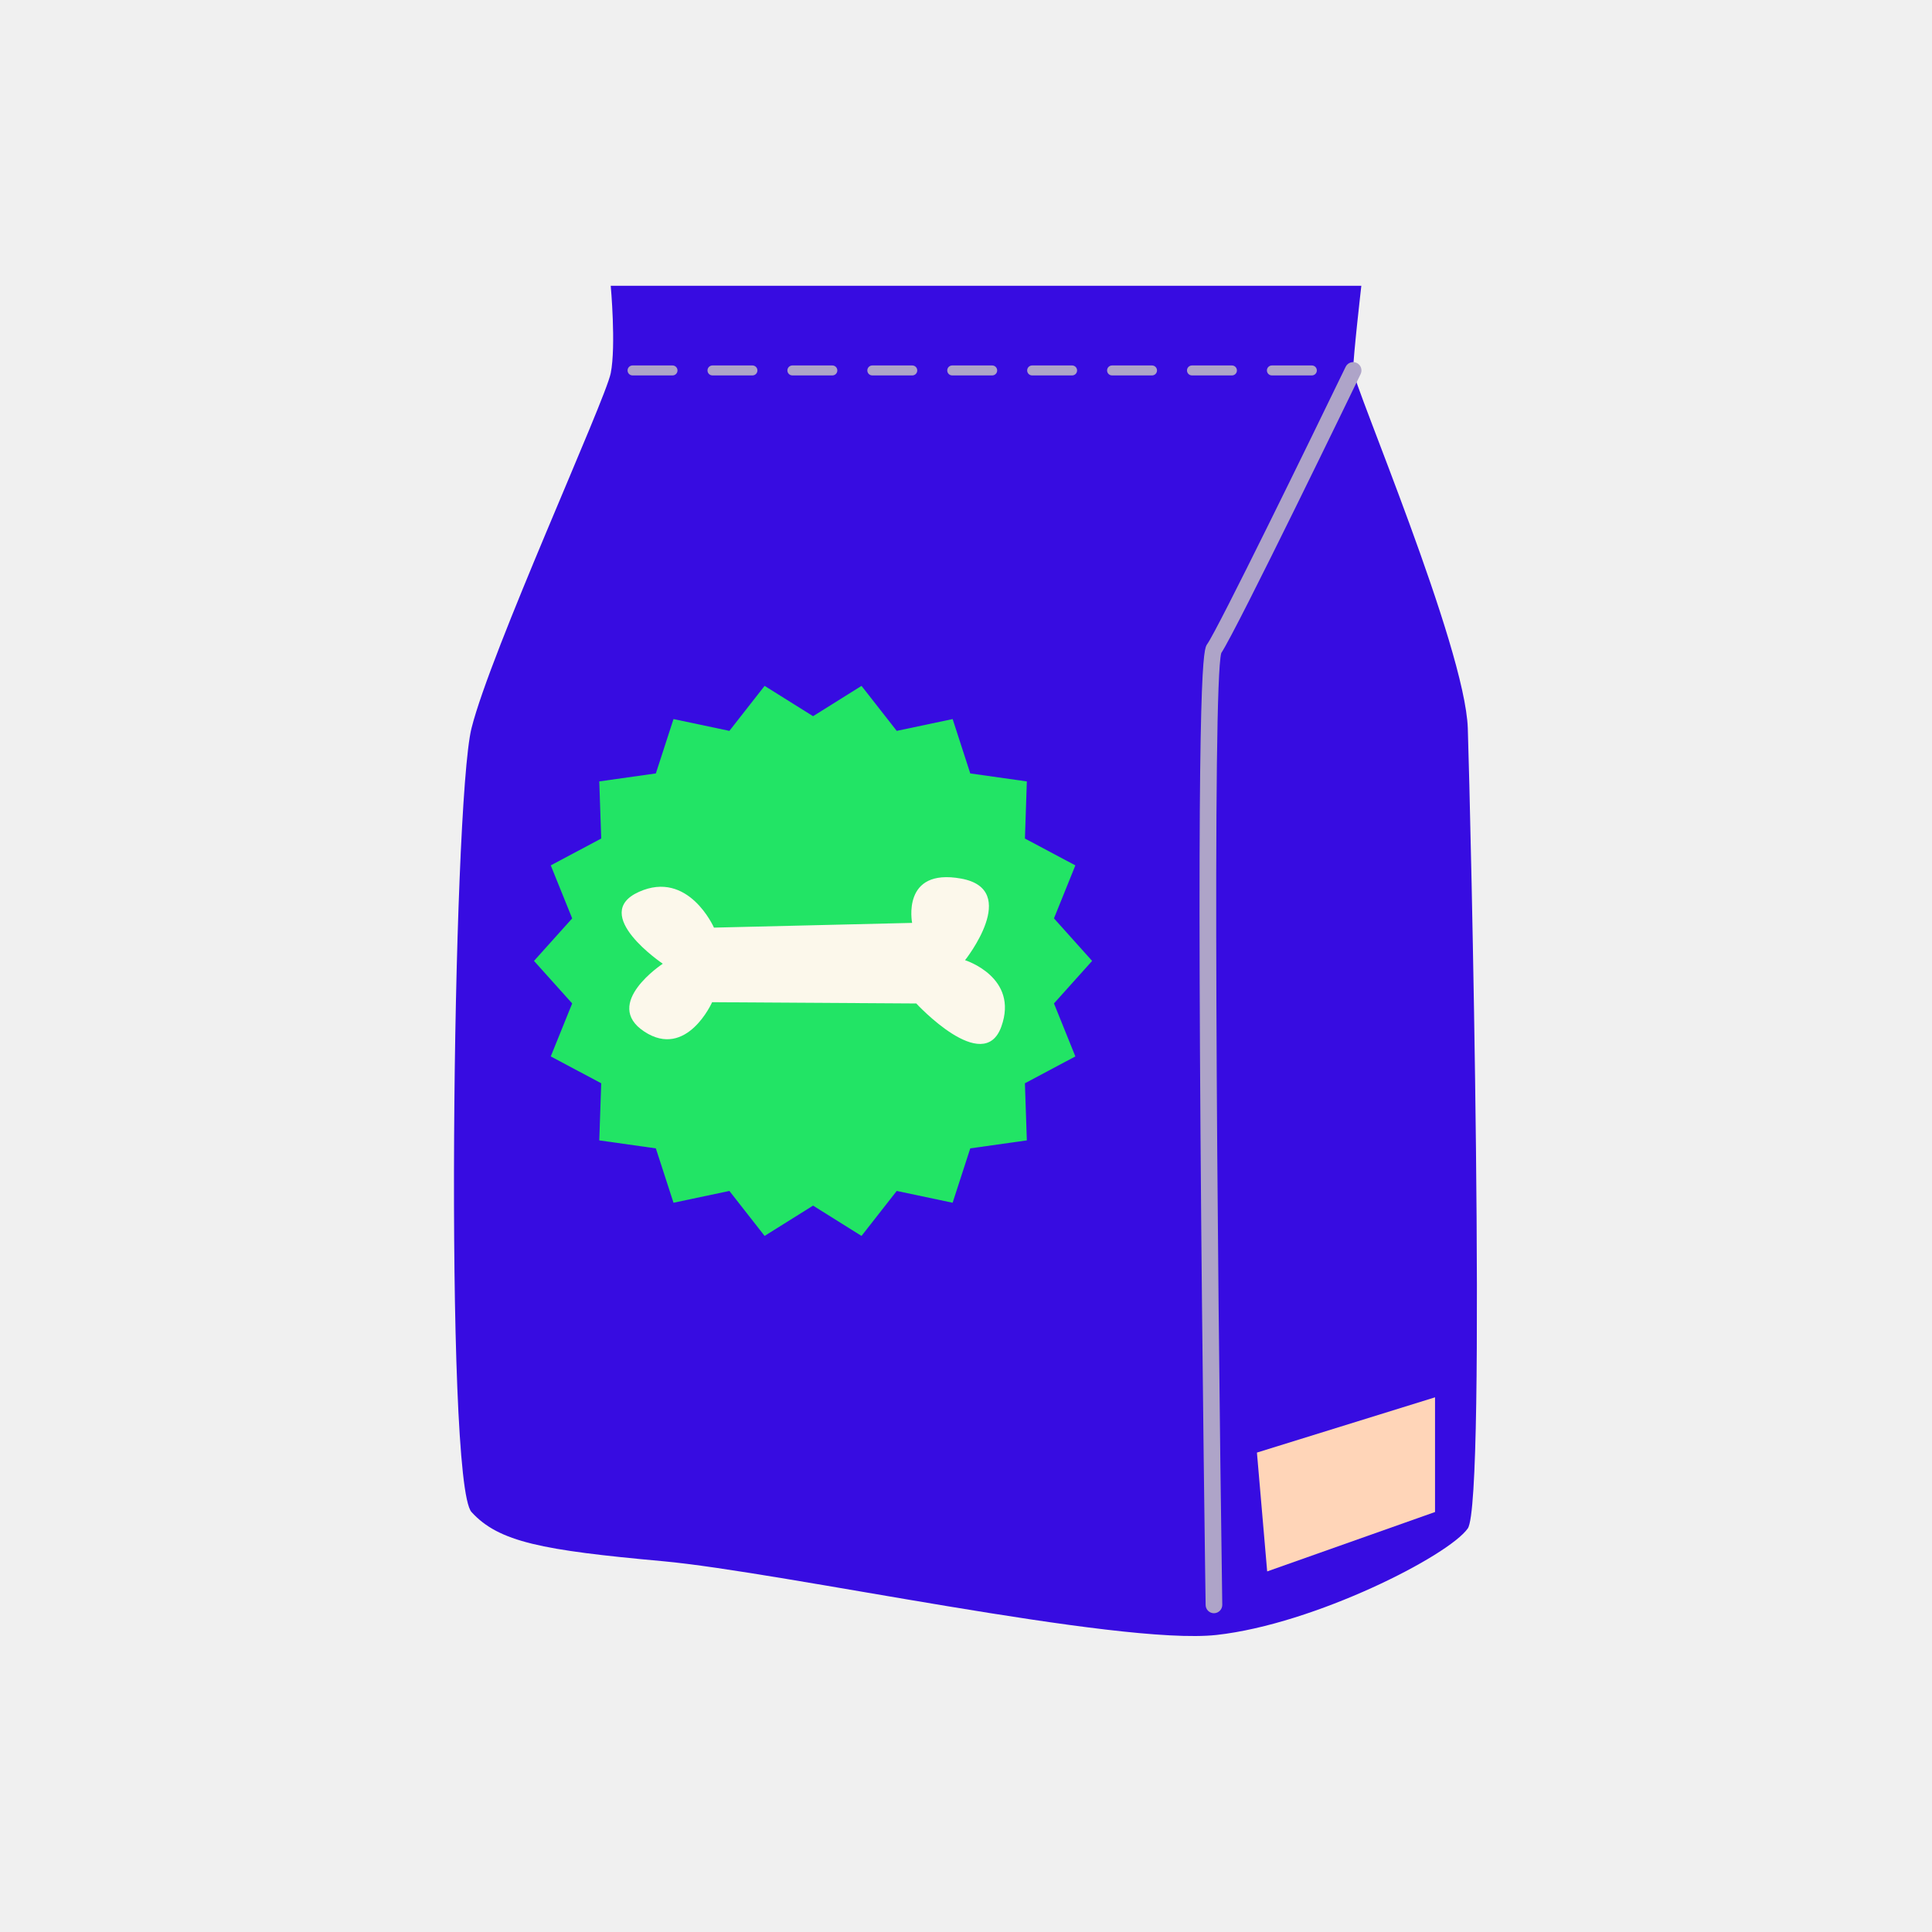
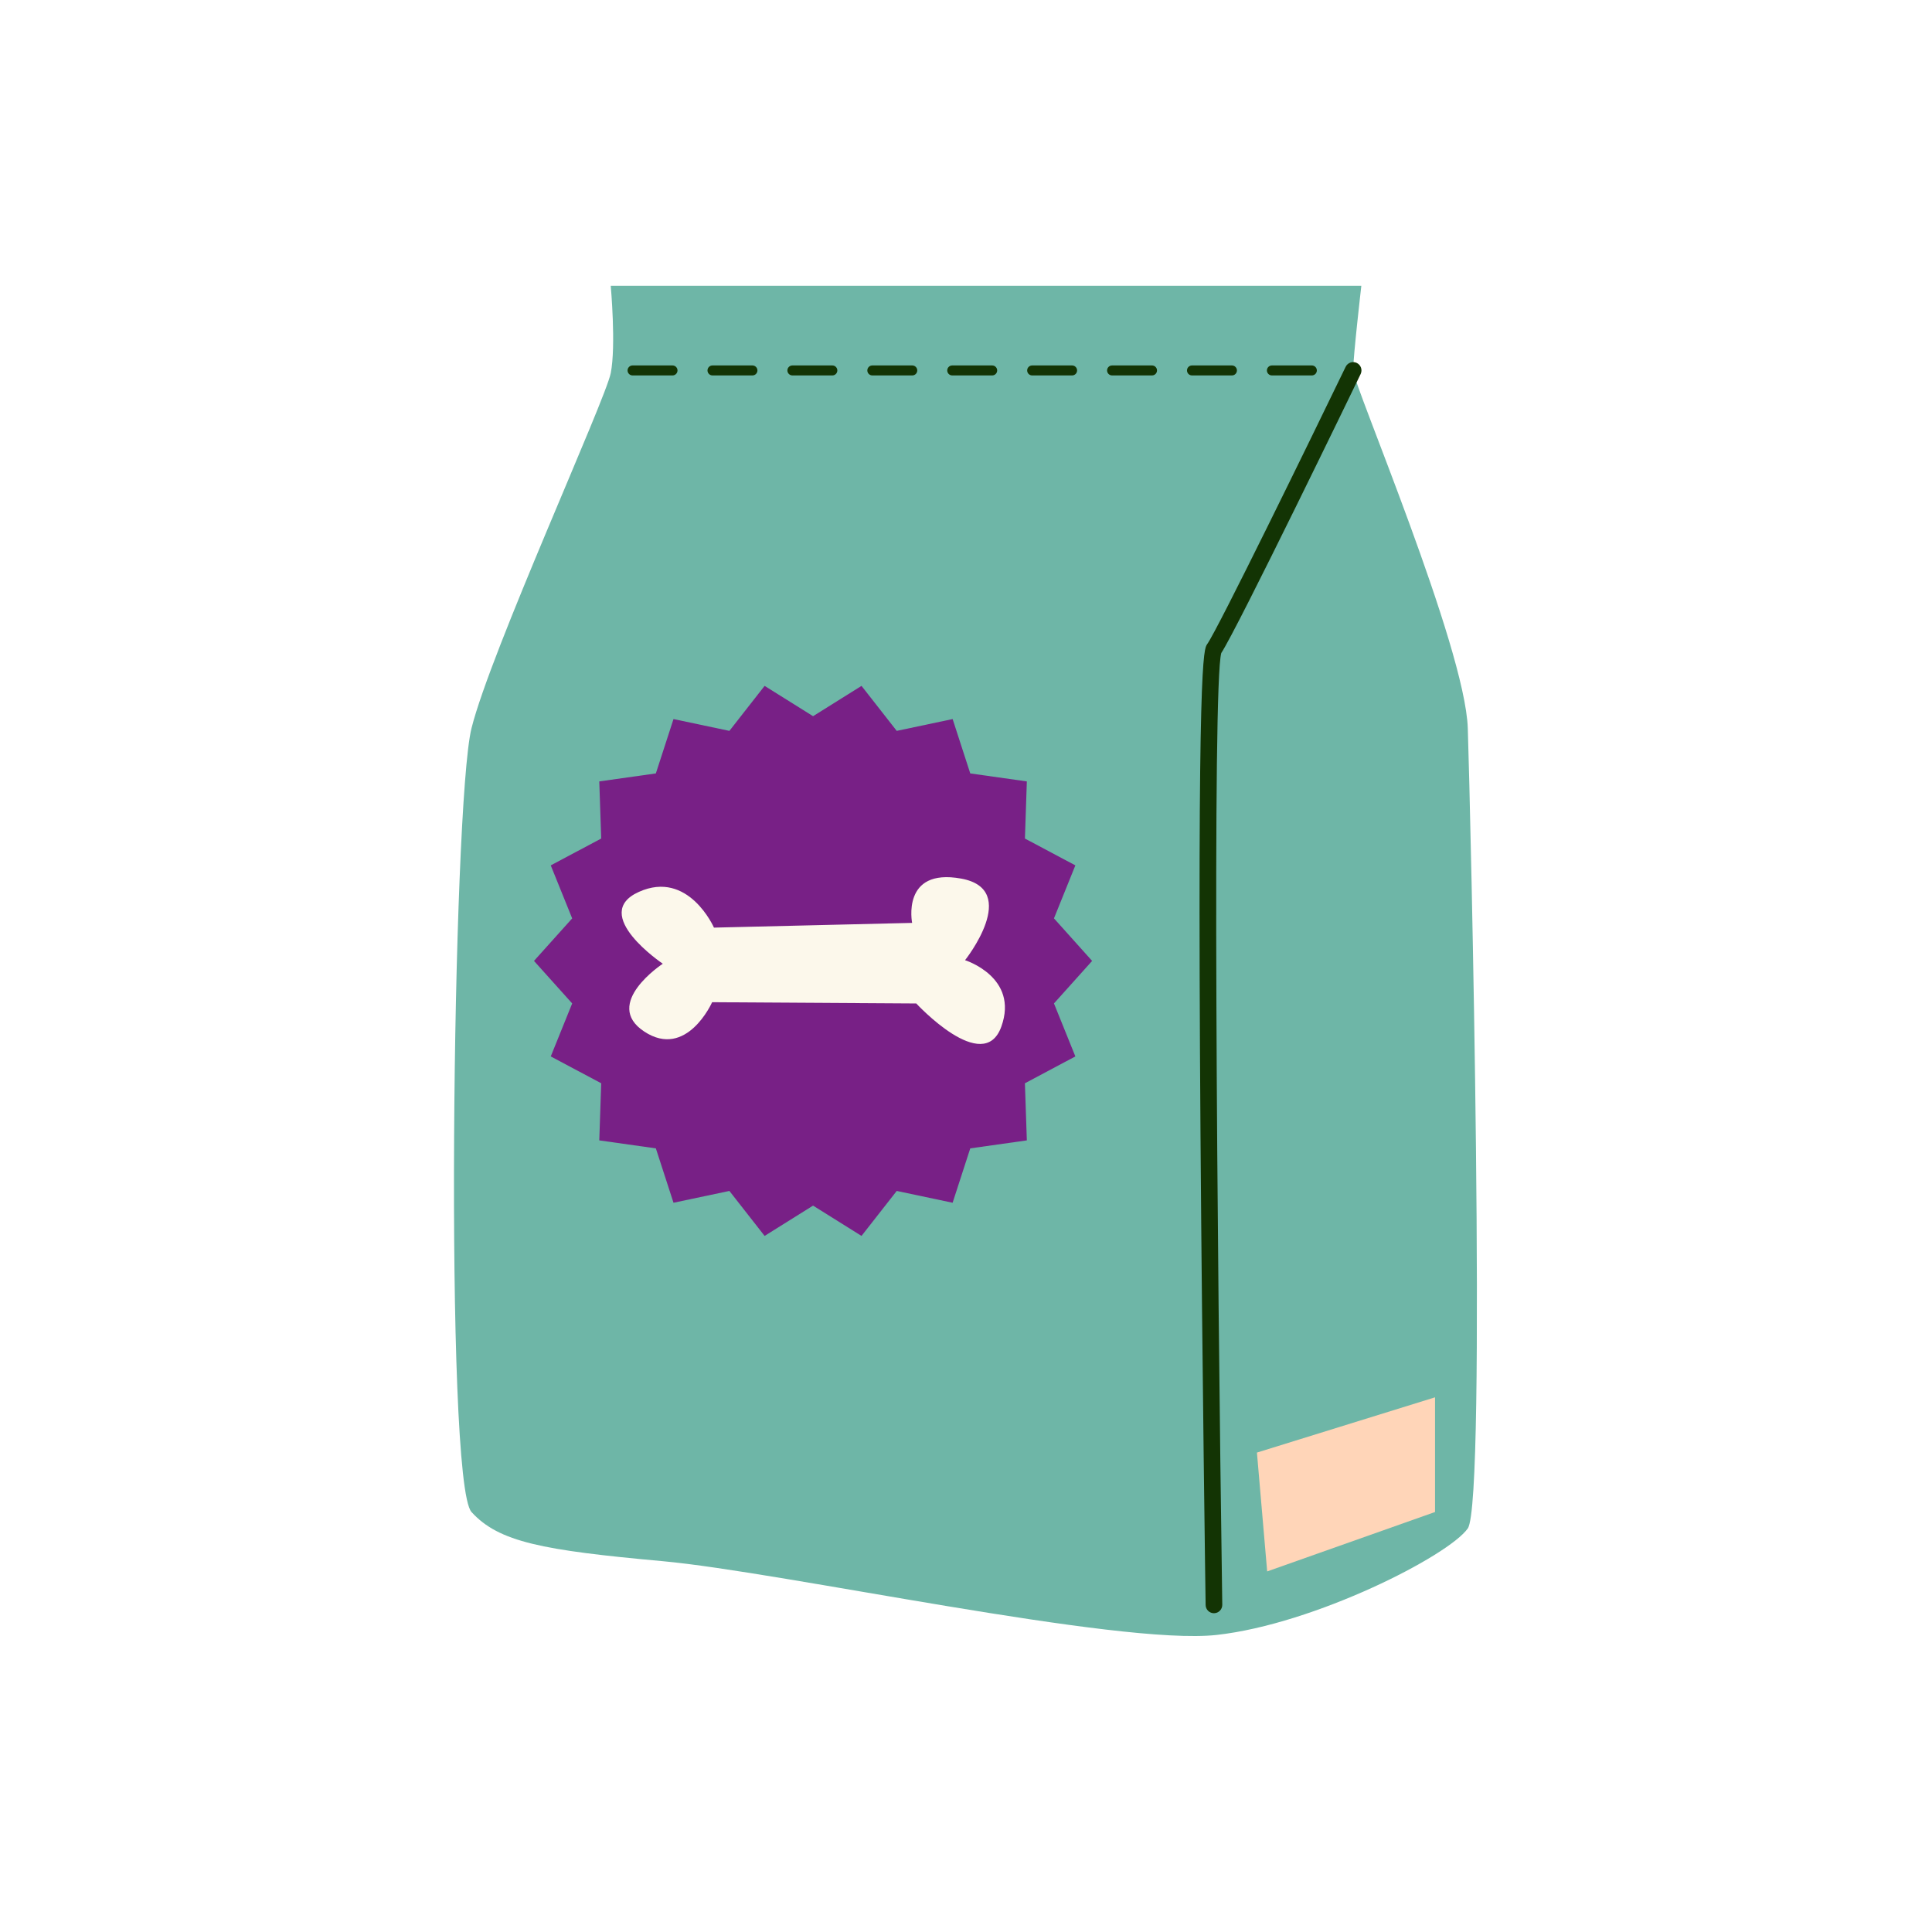
<svg xmlns="http://www.w3.org/2000/svg" width="500" zoomAndPan="magnify" viewBox="0 0 375 375" height="500" preserveAspectRatio="xMidYMid meet" version="1.0">
  <defs>
-     <clipPath id="0d91bf4e67">
+     <clipPath id="beab137555">
      <path d="M 88 55.477 L 287 55.477 L 287 318 L 88 318 Z M 88 55.477 " clip-rule="nonzero" />
    </clipPath>
  </defs>
-   <g clip-path="url(#0d91bf4e67)">
-     <path fill="#370ce1" d="M 118.543 55.469 C 118.543 55.469 119.602 67.129 118.543 72.434 C 117.48 77.734 95.23 126.504 91.52 141.344 C 87.812 156.188 86.223 287.652 91.52 293.484 C 96.82 299.312 105.297 300.906 128.605 303.023 C 151.918 305.145 217.082 319.457 236.156 317.34 C 255.227 315.219 281.188 301.965 284.898 296.664 C 288.605 291.363 285.426 157.25 284.898 141.344 C 284.367 125.441 262.645 74.551 262.645 71.902 C 262.645 69.25 264.234 55.469 264.234 55.469 L 118.543 55.469 " fill-opacity="1" fill-rule="nonzero" />
+   <rect x="-37.5" width="450" fill="#ffffff" y="-37.5" height="450" fill-opacity="1" />
+   <rect x="-37.5" width="450" fill="#ffffff" y="-37.5" height="450" fill-opacity="1" />
+   <rect x="-37.5" width="450" fill="#ffffff" y="-37.5" height="450" fill-opacity="1" />
+   <g clip-path="url(#beab137555)">
+     <path fill="#6eb6a7" d="M 118.543 55.469 C 118.543 55.469 119.602 67.129 118.543 72.434 C 117.48 77.734 95.23 126.504 91.52 141.344 C 87.812 156.188 86.223 287.652 91.52 293.484 C 96.82 299.312 105.297 300.906 128.605 303.023 C 151.918 305.145 217.082 319.457 236.156 317.34 C 255.227 315.219 281.188 301.965 284.898 296.664 C 288.605 291.363 285.426 157.25 284.898 141.344 C 284.367 125.441 262.645 74.551 262.645 71.902 C 262.645 69.25 264.234 55.469 264.234 55.469 L 118.543 55.469 " fill-opacity="1" fill-rule="nonzero" />
  </g>
-   <path fill="#aea4c8" d="M 235.625 313.125 C 234.746 313.125 234.023 312.414 234.012 311.531 C 234.004 311.074 233.344 265.543 233.016 220.145 C 232.352 127.777 233.625 125.992 234.312 125.031 C 236.418 122.082 254.43 85.172 261.191 71.195 C 261.578 70.395 262.547 70.055 263.348 70.445 C 264.152 70.836 264.488 71.805 264.098 72.605 C 263.113 74.645 240.203 121.969 237.047 126.754 C 235.309 133.051 236.207 240.465 237.242 311.484 C 237.254 312.375 236.543 313.109 235.648 313.125 L 235.625 313.125 " fill-opacity="1" fill-rule="nonzero" />
-   <path fill="#22e465" d="M 211.98 186.512 L 204.574 194.766 L 208.727 205.051 L 198.934 210.262 L 199.309 221.348 L 188.328 222.898 L 184.902 233.453 L 174.055 231.16 L 167.219 239.891 L 157.816 234.008 L 148.41 239.891 L 141.574 231.16 L 130.727 233.453 L 127.301 222.898 L 116.32 221.348 L 116.695 210.262 L 106.902 205.051 L 111.059 194.766 L 103.648 186.512 L 111.059 178.258 L 106.902 167.969 L 116.695 162.758 L 116.32 151.672 L 127.301 150.121 L 130.727 139.57 L 141.574 141.863 L 148.41 133.129 L 157.816 139.012 L 167.219 133.129 L 174.055 141.863 L 184.906 139.57 L 188.328 150.121 L 199.309 151.672 L 198.938 162.762 L 208.727 167.969 L 204.574 178.254 L 211.98 186.512 " fill-opacity="1" fill-rule="nonzero" />
+   <path fill="#133404" d="M 235.625 313.125 C 234.746 313.125 234.023 312.414 234.012 311.531 C 234.004 311.074 233.344 265.543 233.016 220.145 C 232.352 127.777 233.625 125.992 234.312 125.031 C 236.418 122.082 254.43 85.172 261.191 71.195 C 261.578 70.395 262.547 70.055 263.348 70.445 C 264.152 70.836 264.488 71.805 264.098 72.605 C 263.113 74.645 240.203 121.969 237.047 126.754 C 235.309 133.051 236.207 240.465 237.242 311.484 C 237.254 312.375 236.543 313.109 235.648 313.125 L 235.625 313.125 " fill-opacity="1" fill-rule="nonzero" />
+   <path fill="#782086" d="M 211.98 186.512 L 204.574 194.766 L 208.727 205.051 L 198.934 210.262 L 199.309 221.348 L 188.328 222.898 L 184.902 233.453 L 174.055 231.16 L 167.219 239.891 L 157.816 234.008 L 148.41 239.891 L 141.574 231.16 L 130.727 233.453 L 127.301 222.898 L 116.32 221.348 L 116.695 210.262 L 106.902 205.051 L 111.059 194.766 L 103.648 186.512 L 111.059 178.258 L 106.902 167.969 L 116.695 162.758 L 116.32 151.672 L 127.301 150.121 L 130.727 139.57 L 141.574 141.863 L 148.41 133.129 L 157.816 139.012 L 167.219 133.129 L 174.055 141.863 L 184.906 139.57 L 188.328 150.121 L 199.309 151.672 L 198.938 162.762 L 208.727 167.969 L 204.574 178.254 L 211.98 186.512 " fill-opacity="1" fill-rule="nonzero" />
  <path fill="#ffd5b8" d="M 243.969 281.945 L 245.957 305.012 L 278.539 293.48 L 278.539 271.219 L 243.969 281.945 " fill-opacity="1" fill-rule="nonzero" />
  <path fill="#fcf8eb" d="M 138.578 180.051 L 177.043 179.133 C 177.043 179.133 174.898 168.41 186.562 170.535 C 198.23 172.66 187.316 186.371 187.316 186.371 C 187.316 186.371 197.82 189.656 194.355 199.277 C 190.891 208.895 177.848 194.773 177.848 194.773 L 138.223 194.527 C 138.223 194.527 133.293 205.648 125.059 200.23 C 116.82 194.816 128.648 187.059 128.648 187.059 C 128.648 187.059 114.371 177.461 124 173.117 C 133.629 168.77 138.578 180.051 138.578 180.051 " fill-opacity="1" fill-rule="nonzero" />
-   <path fill="#aea4c8" d="M 130.535 72.871 L 122.777 72.871 C 122.246 72.871 121.809 72.438 121.809 71.902 C 121.809 71.367 122.246 70.934 122.777 70.934 L 130.535 70.934 C 131.07 70.934 131.504 71.367 131.504 71.902 C 131.504 72.438 131.07 72.871 130.535 72.871 Z M 146.047 72.871 L 138.293 72.871 C 137.758 72.871 137.324 72.438 137.324 71.902 C 137.324 71.367 137.758 70.934 138.293 70.934 L 146.047 70.934 C 146.582 70.934 147.016 71.367 147.016 71.902 C 147.016 72.438 146.582 72.871 146.047 72.871 Z M 161.559 72.871 L 153.805 72.871 C 153.27 72.871 152.832 72.438 152.832 71.902 C 152.832 71.367 153.27 70.934 153.805 70.934 L 161.559 70.934 C 162.094 70.934 162.527 71.367 162.527 71.902 C 162.527 72.438 162.094 72.871 161.559 72.871 Z M 177.07 72.871 L 169.316 72.871 C 168.781 72.871 168.348 72.438 168.348 71.902 C 168.348 71.367 168.781 70.934 169.316 70.934 L 177.07 70.934 C 177.605 70.934 178.039 71.367 178.039 71.902 C 178.039 72.438 177.605 72.871 177.07 72.871 Z M 192.582 72.871 L 184.824 72.871 C 184.289 72.871 183.859 72.438 183.859 71.902 C 183.859 71.367 184.289 70.934 184.824 70.934 L 192.582 70.934 C 193.117 70.934 193.551 71.367 193.551 71.902 C 193.551 72.438 193.117 72.871 192.582 72.871 Z M 208.094 72.871 L 200.34 72.871 C 199.805 72.871 199.371 72.438 199.371 71.902 C 199.371 71.367 199.805 70.934 200.34 70.934 L 208.094 70.934 C 208.629 70.934 209.062 71.367 209.062 71.902 C 209.062 72.438 208.629 72.871 208.094 72.871 Z M 223.605 72.871 L 215.852 72.871 C 215.316 72.871 214.883 72.438 214.883 71.902 C 214.883 71.367 215.316 70.934 215.852 70.934 L 223.605 70.934 C 224.141 70.934 224.574 71.367 224.574 71.902 C 224.574 72.438 224.141 72.871 223.605 72.871 Z M 239.117 72.871 L 231.363 72.871 C 230.828 72.871 230.395 72.438 230.395 71.902 C 230.395 71.367 230.828 70.934 231.363 70.934 L 239.117 70.934 C 239.652 70.934 240.086 71.367 240.086 71.902 C 240.086 72.438 239.652 72.871 239.117 72.871 Z M 254.629 72.871 L 246.875 72.871 C 246.34 72.871 245.906 72.438 245.906 71.902 C 245.906 71.367 246.34 70.934 246.875 70.934 L 254.629 70.934 C 255.164 70.934 255.598 71.367 255.598 71.902 C 255.598 72.438 255.164 72.871 254.629 72.871 " fill-opacity="1" fill-rule="nonzero" />
+   <path fill="#133404" d="M 130.535 72.871 L 122.777 72.871 C 122.246 72.871 121.809 72.438 121.809 71.902 C 121.809 71.367 122.246 70.934 122.777 70.934 L 130.535 70.934 C 131.07 70.934 131.504 71.367 131.504 71.902 C 131.504 72.438 131.07 72.871 130.535 72.871 Z M 146.047 72.871 L 138.293 72.871 C 137.758 72.871 137.324 72.438 137.324 71.902 C 137.324 71.367 137.758 70.934 138.293 70.934 L 146.047 70.934 C 146.582 70.934 147.016 71.367 147.016 71.902 C 147.016 72.438 146.582 72.871 146.047 72.871 Z M 161.559 72.871 L 153.805 72.871 C 153.27 72.871 152.832 72.438 152.832 71.902 C 152.832 71.367 153.27 70.934 153.805 70.934 L 161.559 70.934 C 162.094 70.934 162.527 71.367 162.527 71.902 C 162.527 72.438 162.094 72.871 161.559 72.871 Z M 177.07 72.871 L 169.316 72.871 C 168.781 72.871 168.348 72.438 168.348 71.902 C 168.348 71.367 168.781 70.934 169.316 70.934 L 177.07 70.934 C 177.605 70.934 178.039 71.367 178.039 71.902 C 178.039 72.438 177.605 72.871 177.07 72.871 Z M 192.582 72.871 L 184.824 72.871 C 184.289 72.871 183.859 72.438 183.859 71.902 C 183.859 71.367 184.289 70.934 184.824 70.934 L 192.582 70.934 C 193.117 70.934 193.551 71.367 193.551 71.902 C 193.551 72.438 193.117 72.871 192.582 72.871 Z M 208.094 72.871 L 200.34 72.871 C 199.805 72.871 199.371 72.438 199.371 71.902 C 199.371 71.367 199.805 70.934 200.34 70.934 L 208.094 70.934 C 208.629 70.934 209.062 71.367 209.062 71.902 C 209.062 72.438 208.629 72.871 208.094 72.871 Z M 223.605 72.871 L 215.852 72.871 C 215.316 72.871 214.883 72.438 214.883 71.902 C 214.883 71.367 215.316 70.934 215.852 70.934 L 223.605 70.934 C 224.141 70.934 224.574 71.367 224.574 71.902 C 224.574 72.438 224.141 72.871 223.605 72.871 Z M 239.117 72.871 L 231.363 72.871 C 230.828 72.871 230.395 72.438 230.395 71.902 C 230.395 71.367 230.828 70.934 231.363 70.934 L 239.117 70.934 C 239.652 70.934 240.086 71.367 240.086 71.902 C 240.086 72.438 239.652 72.871 239.117 72.871 Z M 254.629 72.871 L 246.875 72.871 C 246.34 72.871 245.906 72.438 245.906 71.902 C 245.906 71.367 246.34 70.934 246.875 70.934 L 254.629 70.934 C 255.164 70.934 255.598 71.367 255.598 71.902 C 255.598 72.438 255.164 72.871 254.629 72.871 " fill-opacity="1" fill-rule="nonzero" />
</svg>
